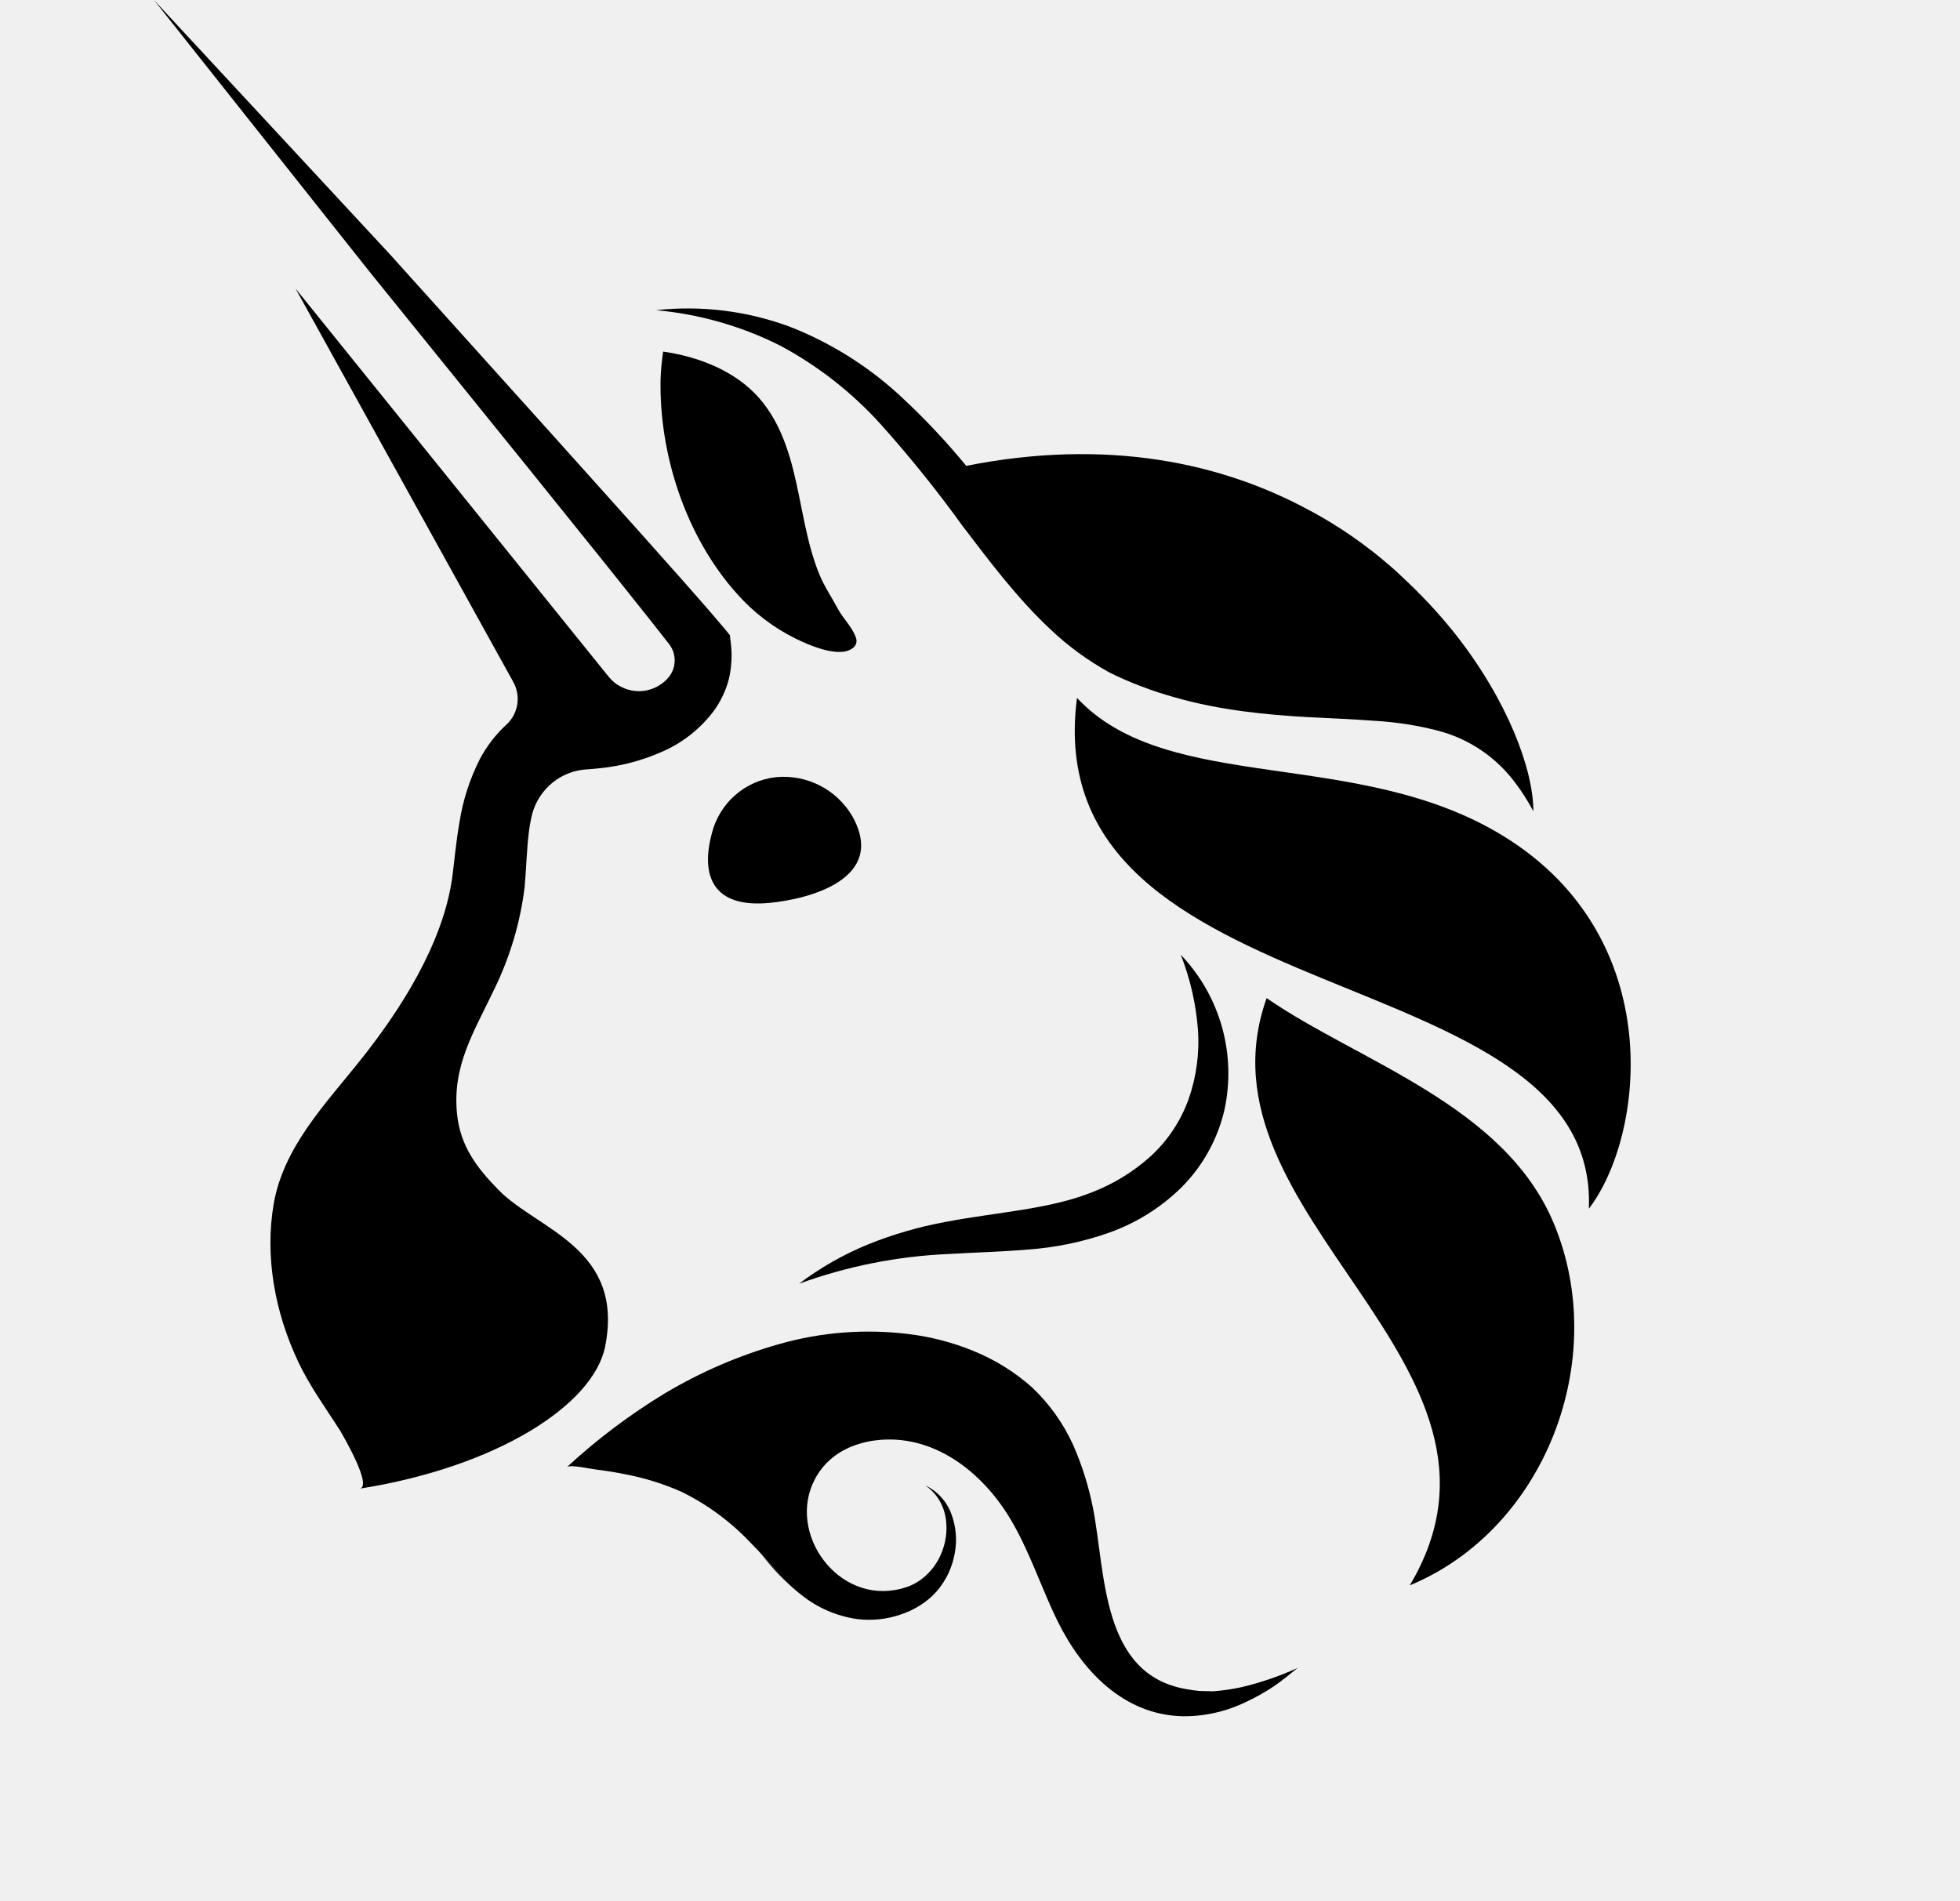
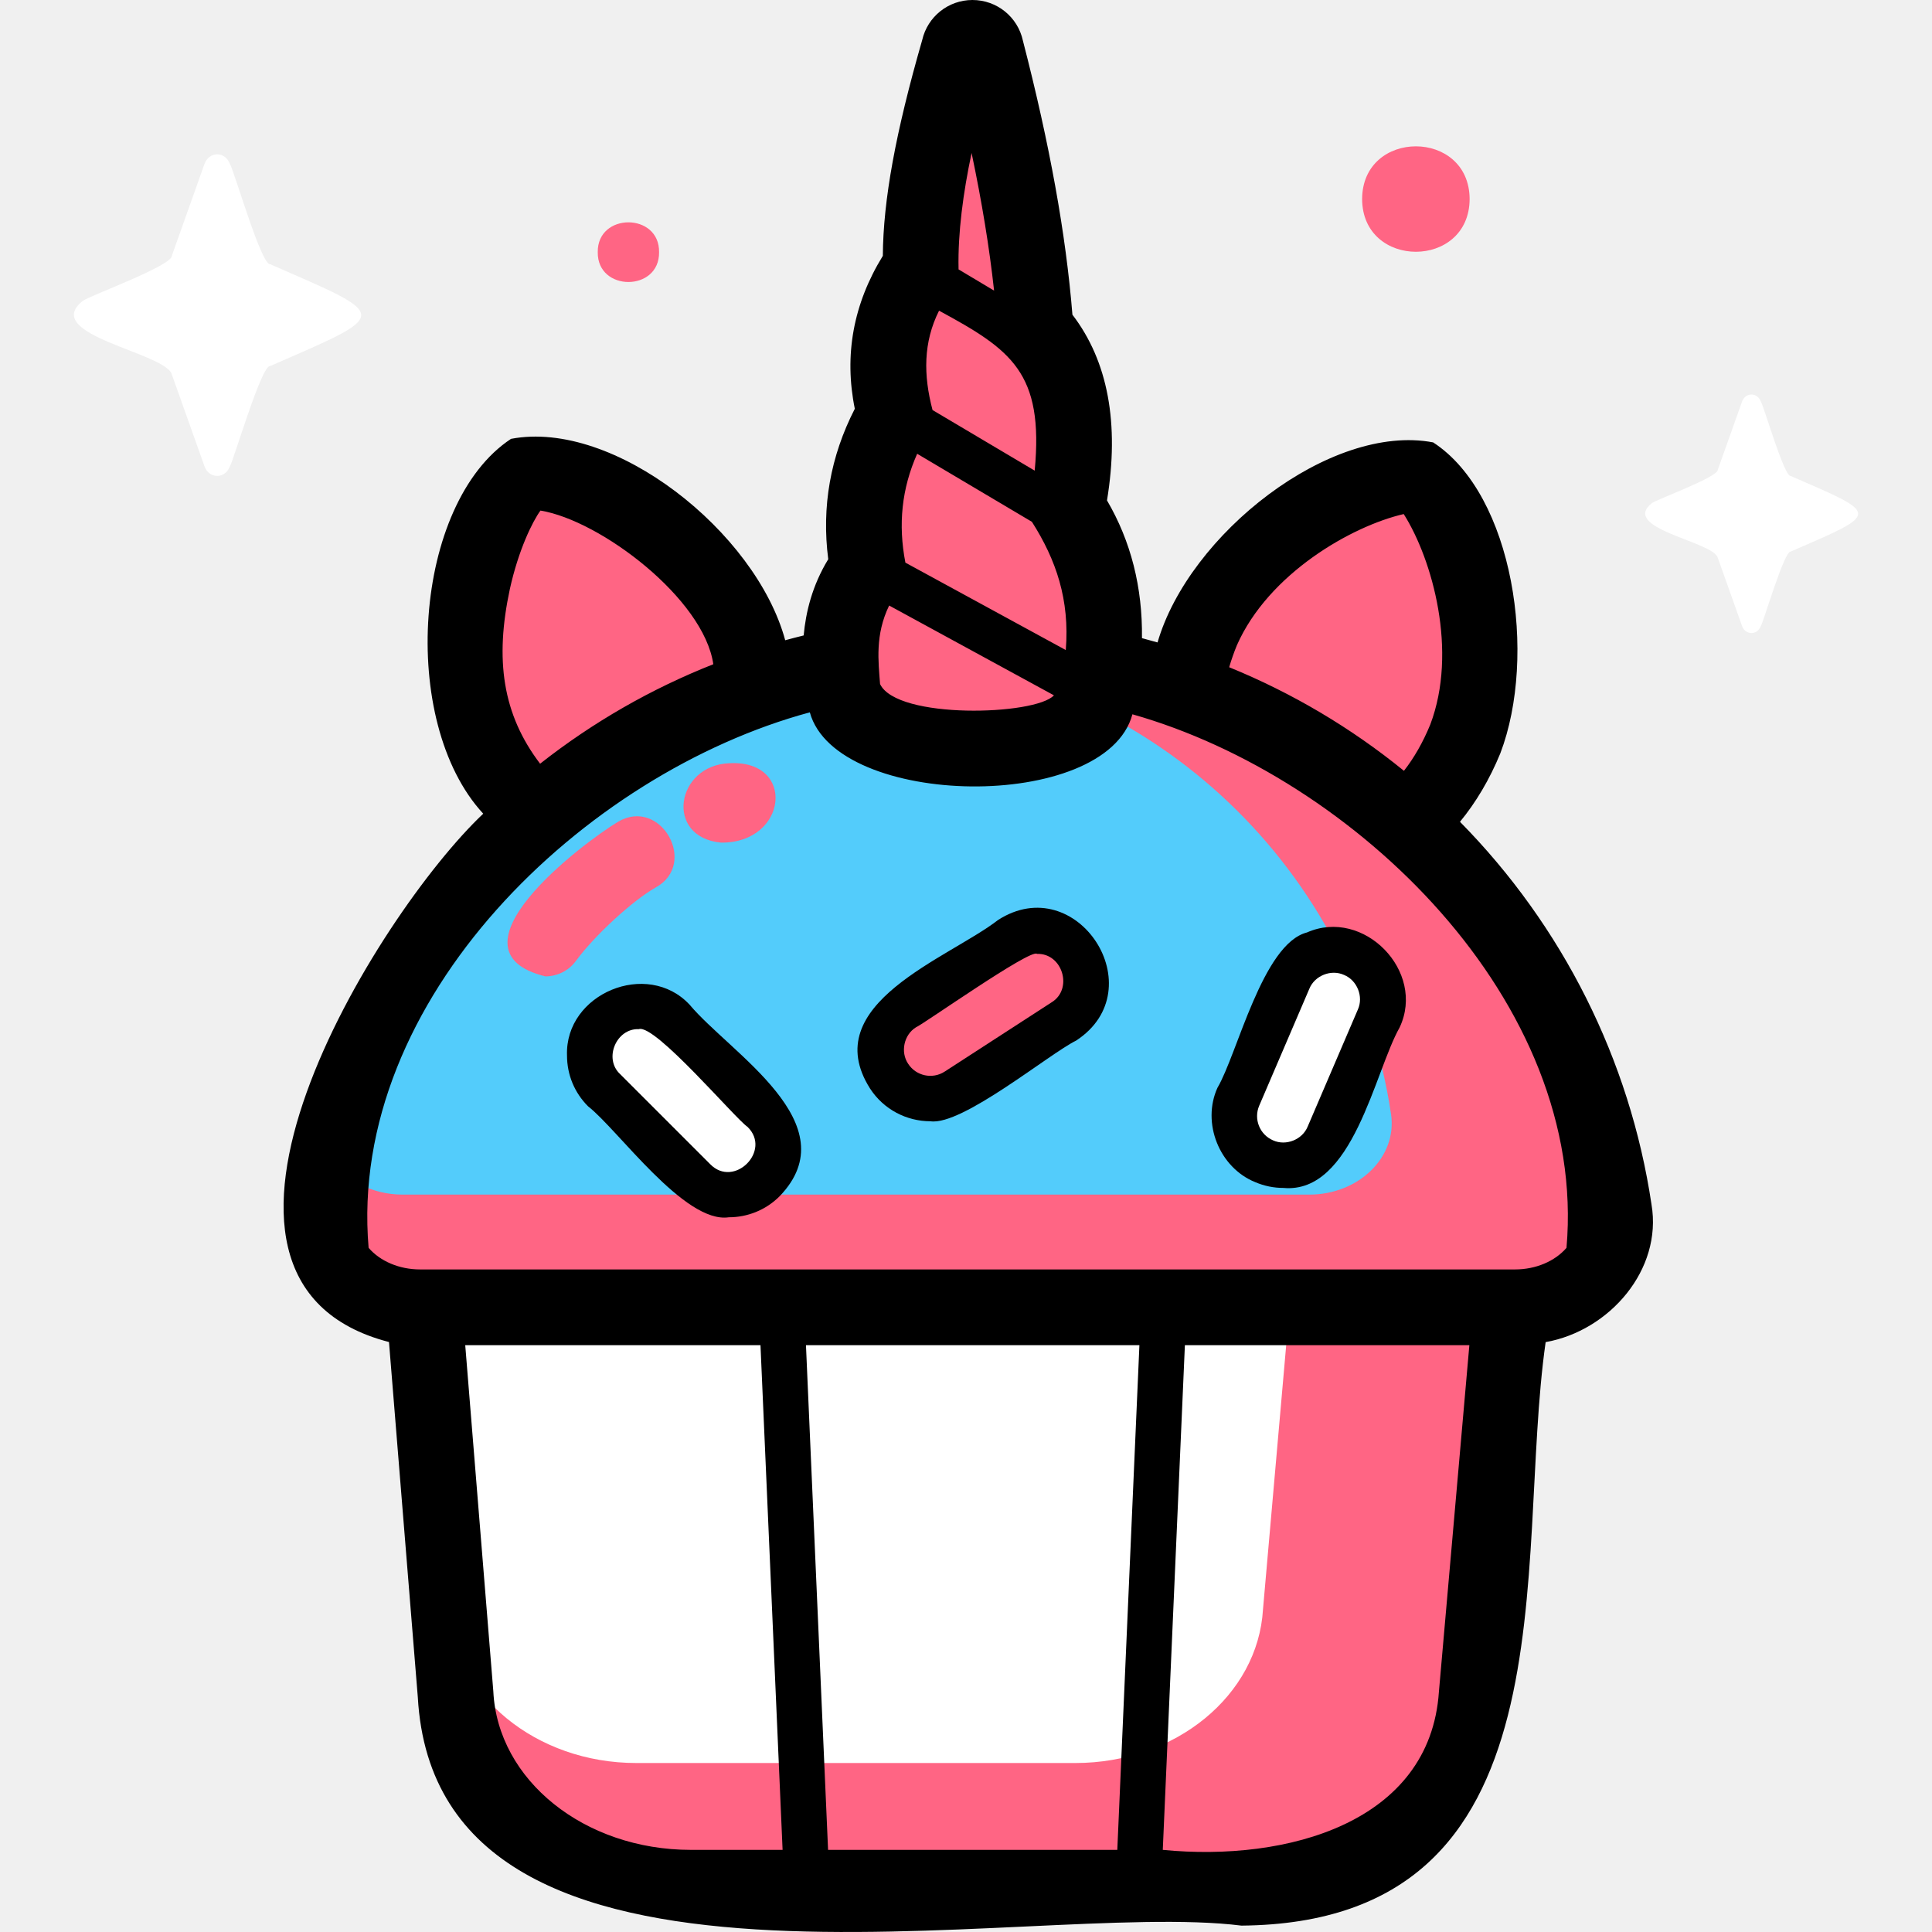
- <svg xmlns="http://www.w3.org/2000/svg" width="33" height="32" viewBox="0 0 33 32" fill="none">
-   <path d="M14.346 13.736C14.953 14.809 13.596 15.142 12.96 15.203C11.995 15.297 11.796 14.739 11.984 14.037C12.046 13.786 12.183 13.56 12.377 13.39C12.571 13.219 12.812 13.113 13.069 13.086C13.321 13.062 13.575 13.111 13.801 13.226C14.027 13.341 14.216 13.518 14.346 13.736Z" fill="black" />
-   <path d="M18.133 11.752C17.428 17.169 26.932 16.042 26.751 20.353C27.689 19.129 28.092 15.802 25.332 14.09C22.873 12.564 19.669 13.399 18.133 11.752Z" fill="black" />
-   <path d="M23.607 9.71C23.546 9.652 23.482 9.596 23.42 9.539C23.483 9.597 23.546 9.657 23.607 9.71Z" fill="black" />
-   <path d="M25.817 13.658L25.811 13.649C25.725 13.489 25.628 13.336 25.519 13.191C25.198 12.755 24.738 12.442 24.216 12.305C23.869 12.215 23.514 12.159 23.155 12.138C22.792 12.111 22.422 12.096 22.048 12.077C21.298 12.035 20.53 11.958 19.78 11.743C19.593 11.69 19.405 11.631 19.224 11.56C19.131 11.527 19.043 11.49 18.951 11.45C18.858 11.411 18.763 11.366 18.669 11.318C18.317 11.123 17.99 10.885 17.697 10.608C17.12 10.069 16.666 9.457 16.211 8.863C15.783 8.268 15.323 7.696 14.833 7.149C14.35 6.614 13.78 6.166 13.146 5.825C12.49 5.493 11.777 5.289 11.045 5.223C11.804 5.14 12.572 5.234 13.289 5.498C14.013 5.78 14.674 6.202 15.236 6.74C15.603 7.085 15.948 7.454 16.268 7.844C18.649 7.373 20.58 7.792 22.064 8.603L22.098 8.62C22.57 8.878 23.013 9.187 23.418 9.541C23.482 9.598 23.546 9.654 23.605 9.712C23.921 10.004 24.215 10.318 24.485 10.654L24.506 10.681C25.383 11.796 25.816 12.955 25.817 13.658Z" fill="black" />
-   <path d="M25.816 13.658L25.811 13.646L25.816 13.658Z" fill="black" />
-   <path d="M11.165 5.92C11.773 6.008 12.393 6.251 12.792 6.715C13.191 7.178 13.338 7.781 13.454 8.354C13.547 8.799 13.622 9.252 13.796 9.673C13.88 9.878 14.004 10.058 14.107 10.252C14.193 10.413 14.348 10.558 14.408 10.73C14.419 10.755 14.423 10.782 14.42 10.809C14.417 10.836 14.406 10.861 14.39 10.883C14.178 11.118 13.607 10.857 13.391 10.751C13.018 10.566 12.684 10.31 12.408 9.998C11.542 9.032 11.095 7.643 11.122 6.379C11.128 6.225 11.143 6.072 11.165 5.92Z" fill="black" />
-   <path d="M21.326 16.807C20.014 20.486 25.966 22.954 23.736 26.695C26.025 25.746 27.111 22.878 26.162 20.603C25.331 18.605 22.875 17.877 21.326 16.807Z" fill="black" />
-   <path d="M13.453 21.616C13.811 21.346 14.202 21.123 14.617 20.953C15.036 20.784 15.471 20.658 15.916 20.576C16.798 20.407 17.671 20.366 18.404 20.069C18.766 19.927 19.099 19.72 19.387 19.457C19.666 19.197 19.879 18.874 20.01 18.515C20.143 18.137 20.198 17.734 20.169 17.334C20.136 16.903 20.039 16.48 19.881 16.078C20.208 16.419 20.446 16.837 20.574 17.293C20.702 17.748 20.716 18.229 20.615 18.692C20.501 19.181 20.253 19.63 19.9 19.986C19.551 20.332 19.129 20.596 18.666 20.759C18.225 20.914 17.764 21.009 17.297 21.041C16.847 21.079 16.412 21.089 15.984 21.115C15.12 21.151 14.266 21.32 13.453 21.616Z" fill="black" />
-   <path d="M21.849 28.085C21.717 28.19 21.585 28.302 21.44 28.4C21.293 28.497 21.14 28.583 20.981 28.657C20.65 28.819 20.286 28.902 19.918 28.899C18.921 28.88 18.216 28.134 17.803 27.291C17.522 26.717 17.328 26.096 16.994 25.549C16.517 24.766 15.7 24.136 14.744 24.253C14.354 24.302 13.989 24.478 13.772 24.818C13.202 25.706 14.02 26.95 15.064 26.774C15.153 26.76 15.239 26.736 15.323 26.702C15.405 26.667 15.483 26.62 15.552 26.562C15.698 26.44 15.808 26.281 15.87 26.101C15.939 25.913 15.954 25.71 15.914 25.514C15.871 25.309 15.751 25.129 15.579 25.012C15.779 25.106 15.935 25.275 16.014 25.483C16.096 25.697 16.118 25.929 16.075 26.154C16.034 26.389 15.931 26.608 15.777 26.789C15.695 26.882 15.601 26.963 15.496 27.029C15.392 27.095 15.281 27.148 15.165 27.186C14.93 27.267 14.679 27.293 14.432 27.263C14.085 27.213 13.758 27.071 13.485 26.85C13.163 26.594 12.923 26.259 12.631 25.971C12.297 25.618 11.902 25.329 11.467 25.116C11.166 24.984 10.852 24.886 10.529 24.825C10.367 24.791 10.203 24.766 10.039 24.745C9.964 24.738 9.596 24.656 9.545 24.704C10.052 24.235 10.605 23.819 11.195 23.461C11.801 23.1 12.451 22.82 13.13 22.629C13.833 22.43 14.569 22.374 15.294 22.463C15.668 22.508 16.034 22.603 16.382 22.745C16.747 22.892 17.084 23.101 17.378 23.363C17.668 23.638 17.903 23.967 18.069 24.332C18.219 24.674 18.331 25.031 18.403 25.397C18.617 26.492 18.538 28.19 19.966 28.441C20.04 28.455 20.115 28.466 20.191 28.473L20.424 28.479C20.585 28.467 20.744 28.444 20.901 28.41C21.227 28.333 21.545 28.224 21.849 28.085Z" fill="black" />
-   <path d="M13.553 26.891L13.516 26.861L13.553 26.891Z" fill="black" />
-   <path d="M12.272 11.434C12.22 11.634 12.129 11.823 12.005 11.988C11.773 12.29 11.467 12.526 11.116 12.671C10.801 12.808 10.467 12.896 10.125 12.933C10.051 12.942 9.974 12.948 9.9 12.954C9.684 12.962 9.476 13.039 9.307 13.175C9.138 13.311 9.016 13.497 8.96 13.707C8.934 13.812 8.915 13.918 8.903 14.024C8.869 14.301 8.863 14.589 8.833 14.938C8.76 15.531 8.589 16.107 8.328 16.644C7.989 17.362 7.608 17.94 7.696 18.767C7.754 19.304 8.028 19.663 8.392 20.035C9.048 20.709 10.517 21.01 10.189 22.672C9.991 23.663 8.354 24.704 6.054 25.067C6.283 25.032 5.76 24.148 5.728 24.092C5.481 23.704 5.211 23.338 5.015 22.917C4.631 22.101 4.453 21.156 4.61 20.262C4.776 19.32 5.47 18.598 6.046 17.879C6.733 17.023 7.453 15.901 7.612 14.79C7.649 14.521 7.676 14.184 7.736 13.848C7.793 13.477 7.909 13.117 8.079 12.782C8.195 12.563 8.348 12.365 8.531 12.197C8.626 12.108 8.689 11.99 8.709 11.861C8.73 11.732 8.706 11.6 8.643 11.485L4.976 4.859L10.243 11.389C10.303 11.465 10.379 11.527 10.466 11.569C10.552 11.612 10.646 11.636 10.743 11.638C10.839 11.64 10.934 11.621 11.023 11.581C11.111 11.542 11.189 11.484 11.252 11.411C11.319 11.333 11.357 11.234 11.359 11.131C11.362 11.028 11.329 10.927 11.266 10.846C10.922 10.404 10.558 9.954 10.206 9.511L8.88 7.863L6.22 4.573L2.592 0L6.561 4.278L9.393 7.424L10.806 9C11.275 9.53 11.743 10.044 12.212 10.601L12.289 10.695L12.306 10.841C12.329 11.039 12.317 11.24 12.272 11.434Z" fill="black" />
-   <path d="M13.486 26.847C13.231 26.649 13.005 26.417 12.812 26.158C13.019 26.405 13.244 26.635 13.486 26.847Z" fill="black" />
+ <svg xmlns="http://www.w3.org/2000/svg" version="1.1" width="512" height="512" x="0" y="0" viewBox="0 0 513.7 513.7" style="user-select: auto;" xml:space="preserve" class="">
+   <g style="user-select: auto;" transform="matrix(1,0,0,1,0,0)">
+     <g style="user-select: auto;">
+       <g style="user-select: auto;">
+         <g style="user-select: auto;">
+           <path d="m330.088 501.932h-146.41c-33.448 0-60.99-22.644-62.544-51.423l-9.121-112.404h290.502l-9.893 112.612c-1.68 28.693-29.179 51.215-62.534 51.215z" fill="#ffffff" data-original="#c1e5ef" style="user-select: auto;" class="" />
+           <path d="m343.707 338.105-7.89 89.816c-1.339 22.884-23.271 40.847-49.874 40.847h-116.773c-26.67 0-48.631-18.051-49.882-40.994-1.067 40.112 16.487 72.903 64.391 74.158-.002 0 146.409 0 146.409 0 33.355 0 60.854-22.522 62.533-51.214 0 0 9.893-112.612 9.893-112.612h-58.807z" fill="#ff6584" data-original="#a6aaed" style="user-select: auto;" class="" />
+           <path d="m389.607 196.483c-21.612 56.438-94.318 26.592-70.039-28.754 11.031-26.871 49.298-44.221 57.665-40.786 8.368 3.435 23.406 42.668 12.374 69.54z" fill="#ff6584" data-original="#e8c2d8" style="user-select: auto;" class="" />
+           <path d="m127.457 194.817c21.387 55.849 93.335 26.314 69.308-28.454-10.916-26.59-48.783-43.76-57.064-40.361-8.28 3.399-23.161 42.223-12.244 68.815z" fill="#ff6584" data-original="#e8c2d8" style="user-select: auto;" class="" />
+           <path d="m402.846 347.599h-291.164c-77.93-8.212 30.808-185.484 145.582-173.811 114.799-11.659 223.5 165.6 145.582 173.811z" fill="#53ccfb" data-original="#c49a8b" style="user-select: auto;" class="" />
+           <path d="m429.164 321.757c-12.677-89.006-95.57-156.013-187.443-147.284 65.728 6.408 118.496 57.048 128.143 121.777 1.689 11.335-8.514 21.387-21.782 21.387h-240.976c-8.281 0-15.368-3.916-19.115-9.616-6.757 18.653-.795 39.083 23.691 39.577-.002 0 291.163 0 291.163 0 16.032.001 28.36-12.145 26.319-25.841z" fill="#ff6584" data-original="#b2748a" style="user-select: auto;" class="" />
+           <path d="m292.137 184.49c3.059-17.915 1.603-34.781-8.389-49.411 3.899-19.544 1.999-35.82-8.398-47.476-.013-1.56-9.523-94.995-20.371-74.516-6.139 21.271-10.56 41.307-10.156 57.881-7.978 11.695-10.849 24.599-6.869 39.155-7.011 12.056-10.101 25.486-7.18 40.927-9.248 12.264-7.216 25.728-6.784 31.991 2.734 21.297 65.333 21.555 68.147 1.449z" fill="#ff6584" data-original="#d789b9" style="user-select: auto;" class="" />
+           <path d="m292.137 184.49c2.082-12.805 2.206-25.248-1.918-36.524 6.827 32.312-62.23 30.271-61.39 5.954-6.99 11.438-5.237 23.344-4.838 29.122 2.733 21.296 65.332 21.554 68.146 1.448z" fill="#ff6584" data-original="#c668b9" style="user-select: auto;" class="" />
+           <path d="m203.017 313.806c-5.099 5.099-13.367 5.099-18.466 0l-23.921-23.921c-5.099-5.099-5.099-13.367 0-18.466 5.099-5.099 13.367-5.099 18.466 0l23.921 23.921c5.099 5.099 5.099 13.366 0 18.466z" fill="#ffffff" data-original="#9781dd" style="user-select: auto;" class="" />
+           <path d="m236.402 286.138c-3.92-6.053-2.191-14.138 3.861-18.058l28.394-18.39c6.053-3.92 14.138-2.191 18.058 3.861 3.92 6.053 2.191 14.138-3.861 18.058l-28.395 18.39c-6.052 3.921-14.137 2.192-18.057-3.861z" fill="#ff6584" data-original="#f6e06e" style="user-select: auto;" class="" />
+           <path d="m336.115 308.762c-6.803-2.693-9.635-11.281-6.851-17.156.409-.928 13.285-31.012 13.444-31.349 2.931-6.444 10.491-9.393 17.029-6.59 6.803 2.693 9.635 11.281 6.851 17.156-.409.928-13.285 31.012-13.444 31.349-2.931 6.444-10.49 9.393-17.029 6.59z" fill="#ffffff" data-original="#a1e8c3" style="user-select: auto;" class="" />
+         </g>
+         <g style="user-select: auto;">
+           <g fill="#3c122c" style="user-select: auto;">
+             <path d="m439.122 320.273c-5.732-38.462-23.66-74.102-50.926-101.764 4.219-5.122 7.858-11.218 10.725-18.202 9.872-25.885 3.593-68.723-17.863-82.679-27.334-5.2-64.962 24.459-73.278 53.191-1.377-.393-2.757-.782-4.143-1.143.171-13.498-2.937-25.76-9.296-36.623 3.35-20.452.263-37.03-9.195-49.379-1.731-21.46-6.043-45.333-13.163-72.851-1.357-6.307-6.922-10.828-13.419-10.823-6.435.004-11.946 4.446-13.363 10.657-7.085 24.615-10.361 42.521-10.466 57.371-7.855 12.767-10.343 26.414-7.45 40.657-6.499 12.678-8.867 26.1-7.063 40.006-4.292 7.029-5.974 14.131-6.536 20.269-1.643.4-3.278.829-4.908 1.274-7.79-28.799-45.574-58.778-72.901-53.548-25.967 17.113-30.035 75.14-7.392 99.667-28.33 26.737-88.508 124.037-25.056 140.481 0 0 7.657 94.359 7.657 94.359 5.038 90.959 161.601 53.605 219.002 60.81 89.436-.792 72.47-96.302 80.884-155.147 16.989-3.015 31.076-19.255 28.15-36.583zm-110.24-148.72c8.39-19.006 30.447-31.667 44.353-34.871 7.651 12.091 14.436 36.52 7.058 55.977-1.953 4.757-4.319 8.867-6.996 12.294-14.132-11.503-29.809-20.742-46.469-27.544.561-1.922 1.241-3.875 2.054-5.856zm-74.012-100.099c-.205-9.569 1.232-20.266 3.468-30.776 2.757 13.094 4.738 25.23 5.979 36.596l-9.451-5.646c.004-.057.002-.116.004-.174zm-5.186 11.152c19.191 10.394 27.901 16.438 25.43 42.53l-27.161-16.108c-2.452-9.298-2.475-18.033 1.731-26.422zm-5.815 38.048 30.508 18.093c6.426 10.095 10.084 20.727 9.005 34.093l-42.647-23.241c-1.965-10.131-.982-19.704 3.134-28.945zm-7.452 40.35 43.814 23.877c-4.91 5.35-41.745 6.466-46.23-2.998-.445-6.004-1.372-13.065 2.416-20.879zm-100.847-4.408c2.299-10.392 6.017-17.942 8.135-20.842 16.041 2.647 43.444 23.463 45.958 40.859-16.462 6.503-31.986 15.383-46.054 26.451-9.992-13.127-12.08-27.647-8.039-46.468zm48.108 335.268c-28.276-.008-51.378-18.52-52.509-42.169 0 0-7.468-92.028-7.468-92.028h78.504l5.878 134.196h-24.405zm113.402 0h-76.903l-5.878-134.196h88.659zm85.512-42.027c-2.362 34.774-40.361 45.264-73.419 42.027l5.878-134.196h75.638zm33.924-118.048c-3.099 3.596-8.21 5.742-13.671 5.742h-291.164c-5.461 0-10.572-2.146-13.671-5.742-5.635-66.123 57.297-126.188 117.314-142.385 7.006 25.604 78.776 26.746 85.774.52 59.071 16.728 121.137 76.464 115.418 141.865z" fill="#000000" data-original="#3c122c" style="user-select: auto;" class="" />
+             <path d="m193.783 323.662c-11.785 1.758-29.473-23.323-37.427-29.506-3.606-3.608-5.593-8.404-5.593-13.505-.588-16.484 21.361-25.585 32.604-13.504 10.795 12.895 42.499 31.645 23.921 50.93-3.723 3.723-8.614 5.585-13.505 5.585zm9.234-9.856h.01zm-33.154-40.168c-5.993-.246-9.431 7.849-4.961 11.975 0 0 23.921 23.921 23.921 23.921 6.339 6.515 16.454-3.571 9.923-9.924-3.187-2.107-24.586-27.434-28.883-25.972z" fill="#000000" data-original="#3c122c" style="user-select: auto;" class="" />
+             <path d="m247.392 298.133c-6.266.001-12.408-3.072-16.061-8.711h.001c-14.262-22.497 20.935-34.63 34.042-44.803 20.976-13.484 41.684 18.367 20.763 32.061-7.14 3.5-30.339 22.689-38.745 21.453zm28.35-44.503c-1.625-1.533-30.276 18.739-32.195 19.52-3.208 1.984-4.191 6.581-2.076 9.704h.001c2.104 3.248 6.456 4.178 9.703 2.075l28.395-18.39c5.837-3.531 2.963-13.127-3.828-12.909z" fill="#000000" data-original="#3c122c" style="user-select: auto;" class="" />
+             <path d="m341.234 315.859c-2.507 0-5.053-.497-7.5-1.545-9.518-3.851-14.269-15.727-10.027-25.08 5.264-8.88 11.994-38.282 23.793-41.299 15.088-6.663 31.689 10.334 24.644 25.26-6.657 11.739-12.41 44.347-30.91 42.664zm-2.738-12.649c3.437 1.557 7.798-.186 9.213-3.684 0 0 13.331-31.092 13.331-31.092 1.558-3.435-.186-7.8-3.684-9.214-3.436-1.557-7.799.186-9.214 3.684 0 0-13.331 31.092-13.331 31.092-1.524 3.556.129 7.689 3.685 9.214z" fill="#000000" data-original="#3c122c" style="user-select: auto;" class="" />
+           </g>
+           <path d="m145.003 259.609c-27.749-6.826 9.657-35.309 19.386-41.139 11.269-6.592 21.388 11.25 9.919 17.524-6.152 3.482-16.246 12.777-21.177 19.501-1.973 2.689-5.029 4.114-8.128 4.114z" fill="#ff6584" data-original="#ffffff" style="user-select: auto;" class="" />
+           <path d="m191.707 224.046c-15.084-1.442-12.025-20.597 2.244-21.113 17.826-.962 15.491 21.283-2.244 21.113z" fill="#ff6584" data-original="#ffffff" style="user-select: auto;" class="" />
+         </g>
+       </g>
+       <path d="m61.132 43.616c1.084 1.584 8.306 26.912 10.684 26.621 32.237 14.105 32.349 12.967 0 27.102-2.32-.335-9.684 25.129-10.685 26.62-1.222 3.439-5.546 3.439-6.769 0l-8.655-24.336c-1.401-5.822-35.234-10.582-23.652-19.645 1.619-1.284 24.01-9.433 23.652-12.026 0 0 8.655-24.337 8.655-24.337 1.223-3.437 5.547-3.437 6.77.001z" fill="#ffffff" data-original="#c1e5ef" style="user-select: auto;" class="" />
+       <path d="m468.201 106.809c.805 1.175 6.161 19.963 7.926 19.747 23.864 10.394 23.948 9.688 0 20.104-1.722-.248-7.183 18.64-7.926 19.747-.907 2.551-4.114 2.551-5.021 0 0 0-6.42-18.052-6.42-18.052-1.076-4.372-26.077-7.764-17.545-14.573 1.202-.953 17.81-6.997 17.545-8.921 0 0 6.42-18.052 6.42-18.052.906-2.55 4.114-2.55 5.021 0z" fill="#ffffff" data-original="#c1e5ef" style="user-select: auto;" class="" />
+       <g fill="#96b4eb" style="user-select: auto;">
+         <path d="m175.242 67.05c.154 10.577-16.46 10.577-16.304-.001-.155-10.577 16.46-10.577 16.304.001z" fill="#ff6584" data-original="#96b4eb" style="user-select: auto;" class="" />
+         <path d="m390.76 52.927c-.084 18.692-28.505 18.69-28.586-.001.084-18.691 28.505-18.689 28.586.001z" fill="#ff6584" data-original="#96b4eb" style="user-select: auto;" class="" />
+       </g>
+     </g>
+   </g>
</svg>
